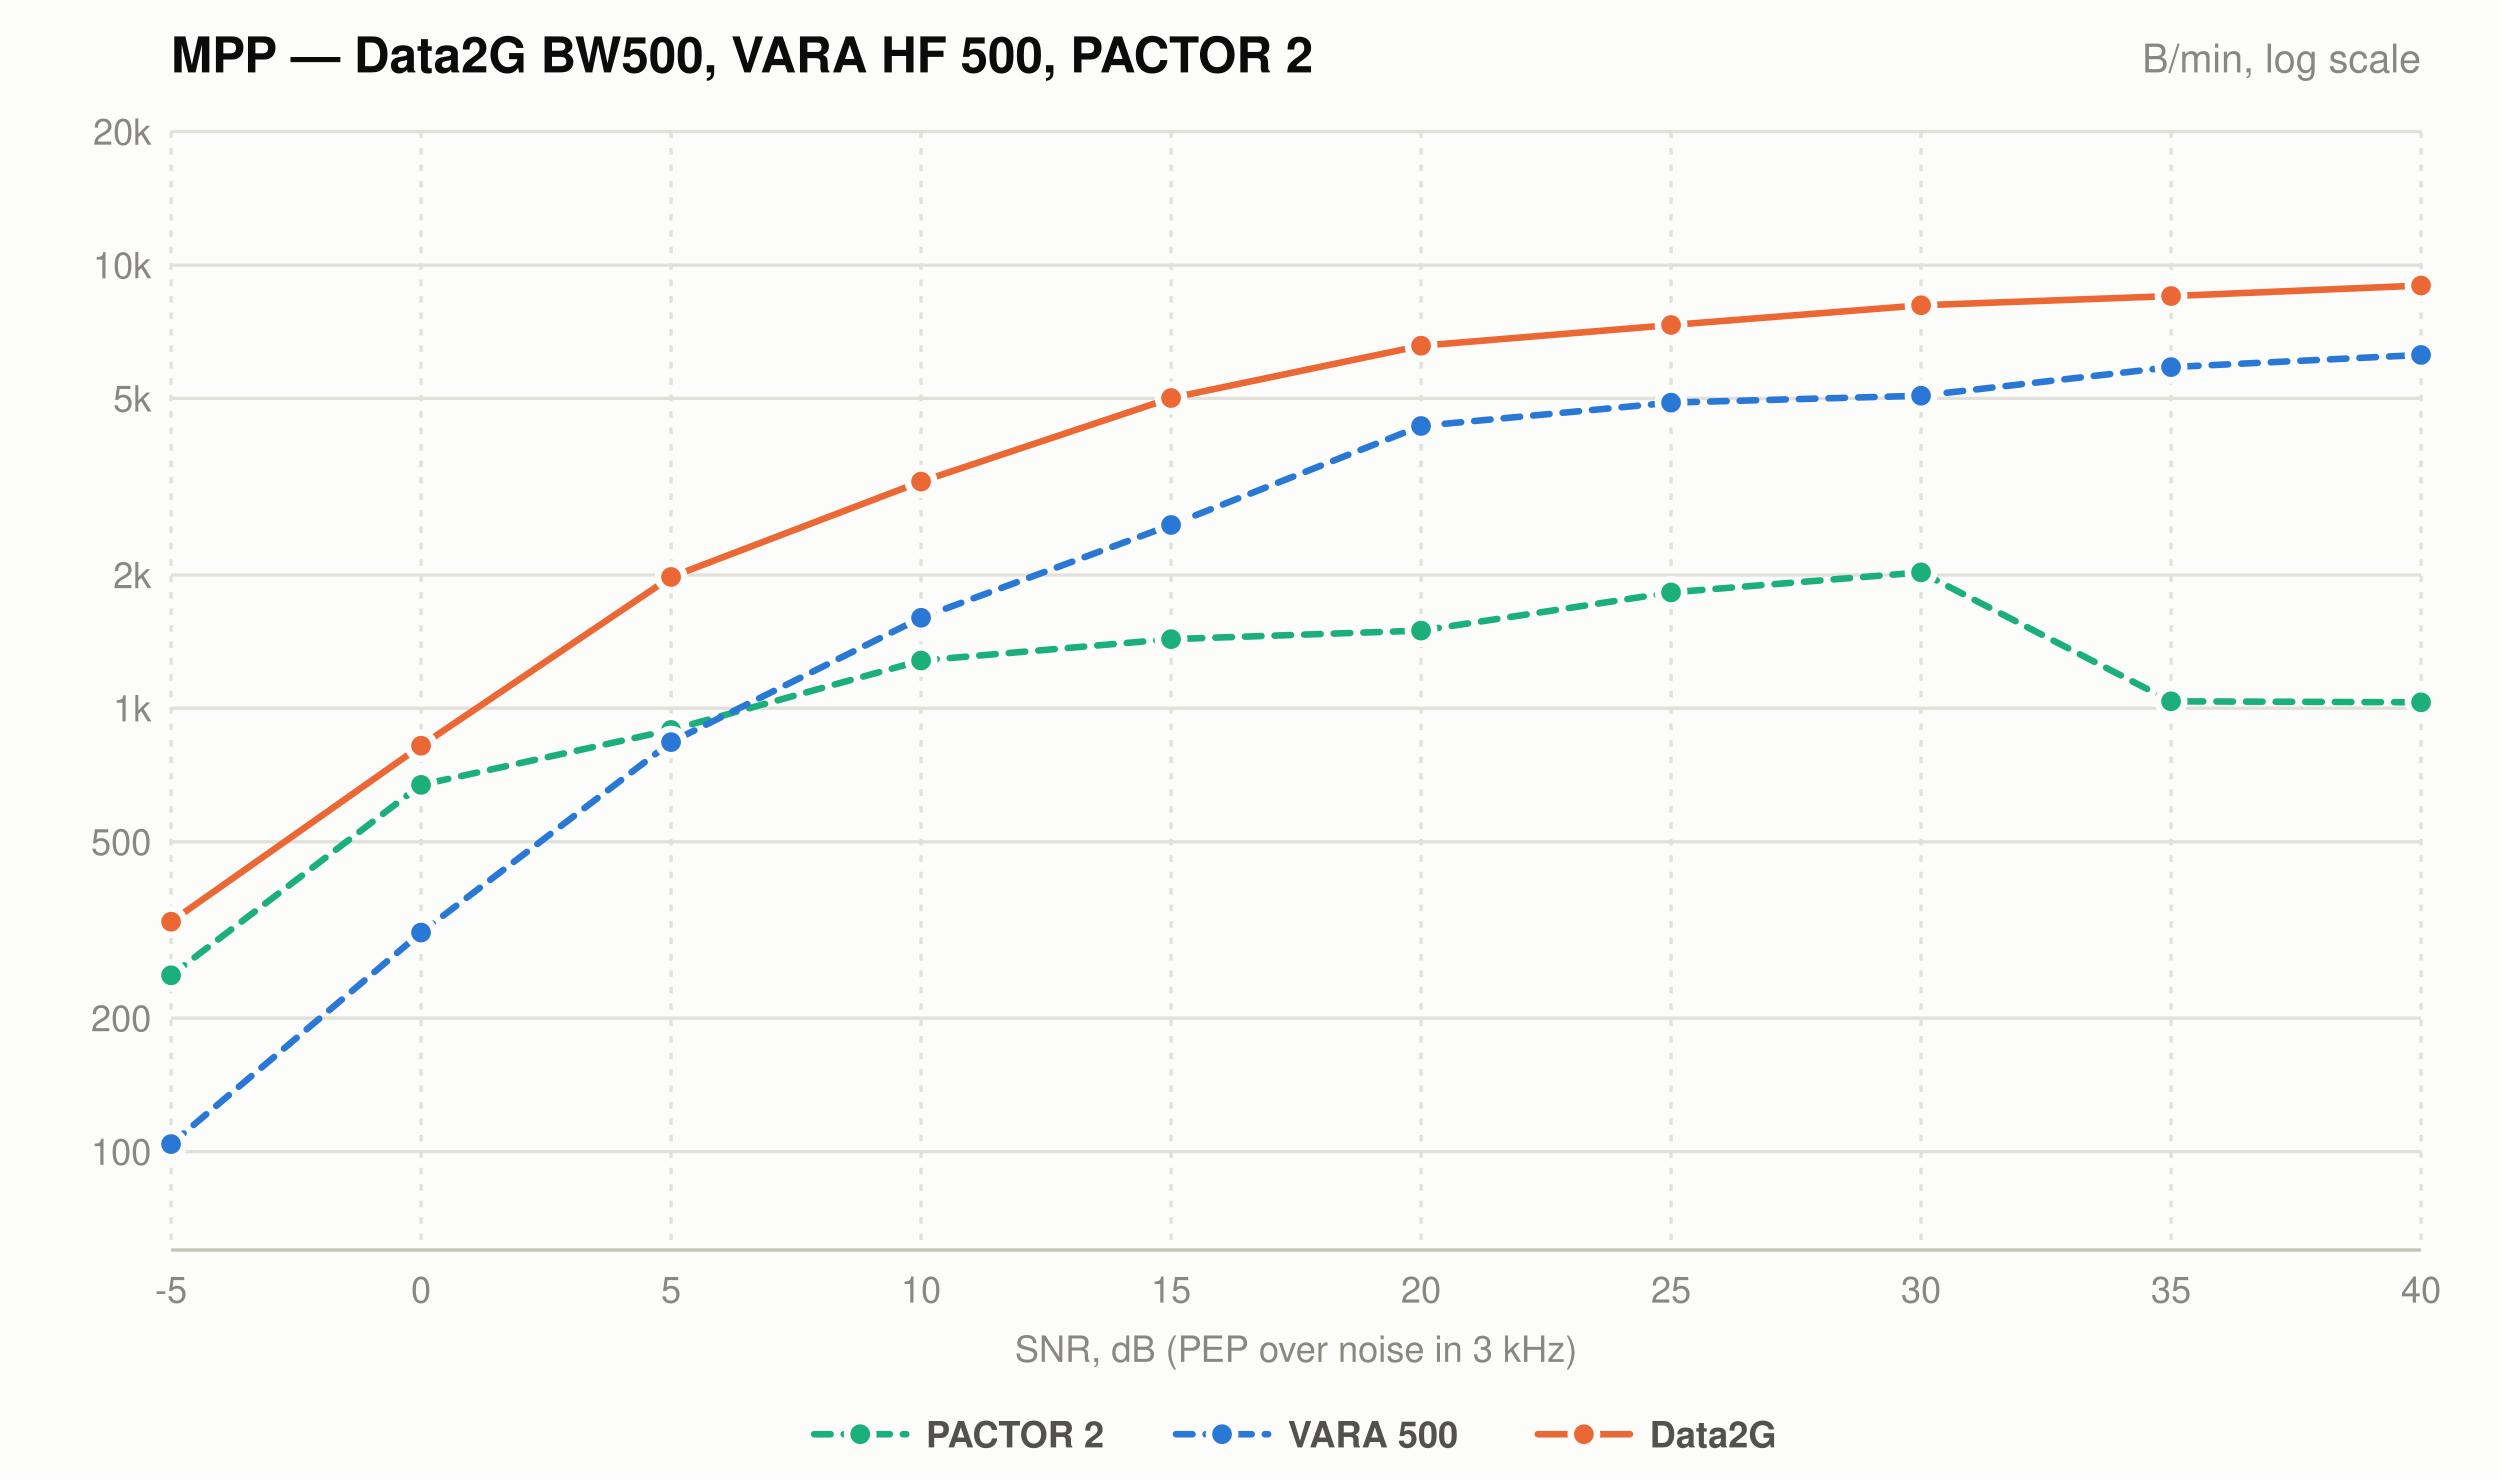
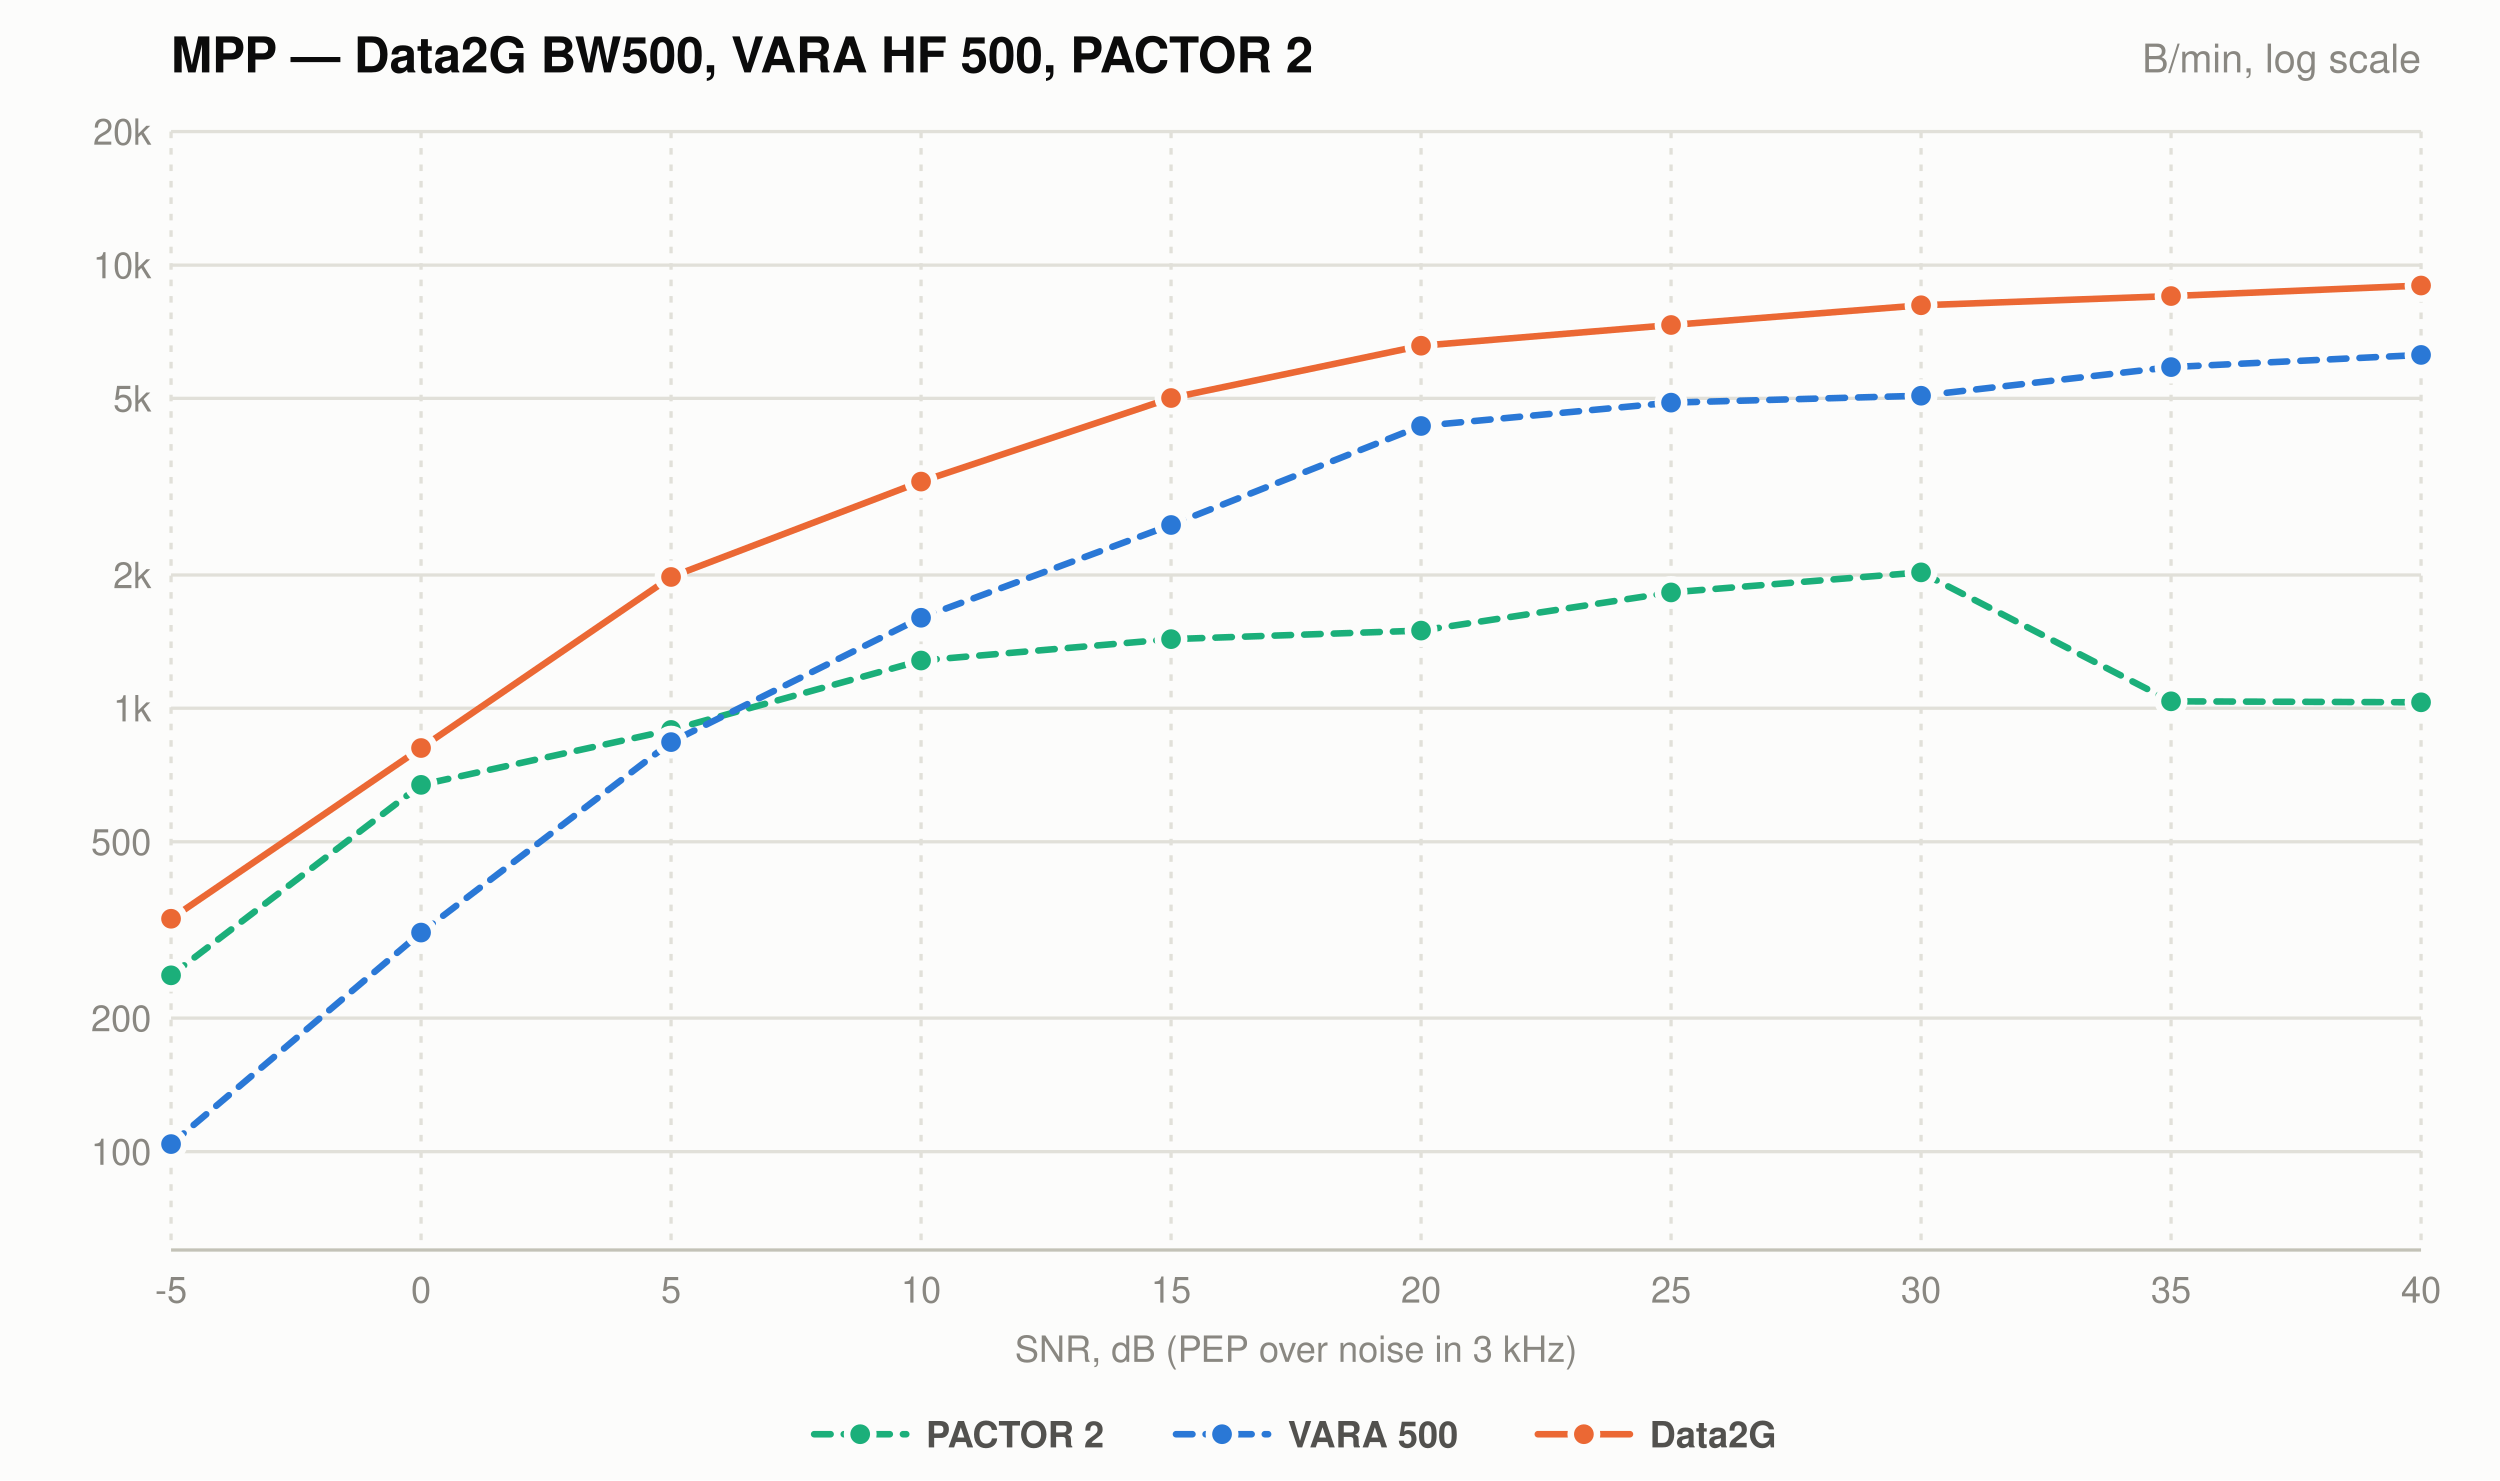
<svg xmlns="http://www.w3.org/2000/svg" viewBox="0 0 760 450" width="760" height="450" font-family="-apple-system, BlinkMacSystemFont, 'Segoe UI', Helvetica, Arial, sans-serif">
  <rect width="760" height="450" fill="#fcfcfb" />
  <text x="52" y="22" font-size="15" font-weight="600" fill="#0b0b0b">MPP — Data2G BW500, VARA HF 500, PACTOR 2</text>
  <text x="736" y="22" font-size="12" fill="#898781" text-anchor="end">B/min, log scale</text>
  <line x1="52" x2="736" y1="350.1" y2="350.1" stroke="#e1e0d9" />
  <text x="46" y="354.1" font-size="11" fill="#898781" text-anchor="end">100</text>
  <line x1="52" x2="736" y1="309.5" y2="309.5" stroke="#e1e0d9" />
  <text x="46" y="313.5" font-size="11" fill="#898781" text-anchor="end">200</text>
  <line x1="52" x2="736" y1="255.9" y2="255.9" stroke="#e1e0d9" />
  <text x="46" y="259.9" font-size="11" fill="#898781" text-anchor="end">500</text>
  <line x1="52" x2="736" y1="215.3" y2="215.3" stroke="#e1e0d9" />
  <text x="46" y="219.3" font-size="11" fill="#898781" text-anchor="end">1k</text>
  <line x1="52" x2="736" y1="174.8" y2="174.8" stroke="#e1e0d9" />
  <text x="46" y="178.8" font-size="11" fill="#898781" text-anchor="end">2k</text>
  <line x1="52" x2="736" y1="121.1" y2="121.1" stroke="#e1e0d9" />
  <text x="46" y="125.1" font-size="11" fill="#898781" text-anchor="end">5k</text>
  <line x1="52" x2="736" y1="80.6" y2="80.6" stroke="#e1e0d9" />
  <text x="46" y="84.6" font-size="11" fill="#898781" text-anchor="end">10k</text>
  <line x1="52" x2="736" y1="40.0" y2="40.0" stroke="#e1e0d9" />
  <text x="46" y="44.0" font-size="11" fill="#898781" text-anchor="end">20k</text>
  <line x1="52.0" x2="52.0" y1="40" y2="380" stroke="#e1e0d9" stroke-dasharray="2 3" />
  <text x="52.0" y="396" font-size="11" fill="#898781" text-anchor="middle">-5</text>
  <line x1="128.0" x2="128.0" y1="40" y2="380" stroke="#e1e0d9" stroke-dasharray="2 3" />
  <text x="128.0" y="396" font-size="11" fill="#898781" text-anchor="middle">0</text>
  <line x1="204.0" x2="204.0" y1="40" y2="380" stroke="#e1e0d9" stroke-dasharray="2 3" />
  <text x="204.0" y="396" font-size="11" fill="#898781" text-anchor="middle">5</text>
  <line x1="280.0" x2="280.0" y1="40" y2="380" stroke="#e1e0d9" stroke-dasharray="2 3" />
  <text x="280.0" y="396" font-size="11" fill="#898781" text-anchor="middle">10</text>
  <line x1="356.0" x2="356.0" y1="40" y2="380" stroke="#e1e0d9" stroke-dasharray="2 3" />
  <text x="356.0" y="396" font-size="11" fill="#898781" text-anchor="middle">15</text>
  <line x1="432.0" x2="432.0" y1="40" y2="380" stroke="#e1e0d9" stroke-dasharray="2 3" />
  <text x="432.0" y="396" font-size="11" fill="#898781" text-anchor="middle">20</text>
  <line x1="508.0" x2="508.0" y1="40" y2="380" stroke="#e1e0d9" stroke-dasharray="2 3" />
  <text x="508.0" y="396" font-size="11" fill="#898781" text-anchor="middle">25</text>
  <line x1="584.0" x2="584.0" y1="40" y2="380" stroke="#e1e0d9" stroke-dasharray="2 3" />
  <text x="584.0" y="396" font-size="11" fill="#898781" text-anchor="middle">30</text>
  <line x1="660.0" x2="660.0" y1="40" y2="380" stroke="#e1e0d9" stroke-dasharray="2 3" />
  <text x="660.0" y="396" font-size="11" fill="#898781" text-anchor="middle">35</text>
  <line x1="736.0" x2="736.0" y1="40" y2="380" stroke="#e1e0d9" stroke-dasharray="2 3" />
  <text x="736.0" y="396" font-size="11" fill="#898781" text-anchor="middle">40</text>
  <line x1="52" x2="736" y1="380" y2="380" stroke="#c3c2b7" />
  <text x="394.0" y="414" font-size="11" fill="#898781" text-anchor="middle">SNR, dB (PEP over noise in 3 kHz)</text>
  <path d="M52.0,296.5L128.0,238.6L204.0,221.9L280.0,200.8L356.0,194.3L432.0,191.7L508.0,180.1L584.0,174.0L660.0,213.2L736.0,213.5" fill="none" stroke="#1baf7a" stroke-width="2" stroke-linejoin="round" stroke-linecap="round" stroke-dasharray="5 4" />
  <circle cx="52.0" cy="296.5" r="4" fill="#1baf7a" stroke="#fcfcfb" stroke-width="2" />
  <circle cx="128.0" cy="238.6" r="4" fill="#1baf7a" stroke="#fcfcfb" stroke-width="2" />
  <circle cx="204.0" cy="221.9" r="4" fill="#1baf7a" stroke="#fcfcfb" stroke-width="2" />
  <circle cx="280.0" cy="200.8" r="4" fill="#1baf7a" stroke="#fcfcfb" stroke-width="2" />
  <circle cx="356.0" cy="194.3" r="4" fill="#1baf7a" stroke="#fcfcfb" stroke-width="2" />
  <circle cx="432.0" cy="191.7" r="4" fill="#1baf7a" stroke="#fcfcfb" stroke-width="2" />
  <circle cx="508.0" cy="180.1" r="4" fill="#1baf7a" stroke="#fcfcfb" stroke-width="2" />
  <circle cx="584.0" cy="174.0" r="4" fill="#1baf7a" stroke="#fcfcfb" stroke-width="2" />
  <circle cx="660.0" cy="213.2" r="4" fill="#1baf7a" stroke="#fcfcfb" stroke-width="2" />
  <circle cx="736.0" cy="213.5" r="4" fill="#1baf7a" stroke="#fcfcfb" stroke-width="2" />
  <path d="M52.0,347.8L128.0,283.5L204.0,225.6L280.0,187.8L356.0,159.6L432.0,129.5L508.0,122.4L584.0,120.3L660.0,111.6L736.0,107.9" fill="none" stroke="#2a78d6" stroke-width="2" stroke-linejoin="round" stroke-linecap="round" stroke-dasharray="5 4" />
  <circle cx="52.0" cy="347.8" r="4" fill="#2a78d6" stroke="#fcfcfb" stroke-width="2" />
  <circle cx="128.0" cy="283.5" r="4" fill="#2a78d6" stroke="#fcfcfb" stroke-width="2" />
  <circle cx="204.0" cy="225.6" r="4" fill="#2a78d6" stroke="#fcfcfb" stroke-width="2" />
  <circle cx="280.0" cy="187.8" r="4" fill="#2a78d6" stroke="#fcfcfb" stroke-width="2" />
  <circle cx="356.0" cy="159.6" r="4" fill="#2a78d6" stroke="#fcfcfb" stroke-width="2" />
  <circle cx="432.0" cy="129.5" r="4" fill="#2a78d6" stroke="#fcfcfb" stroke-width="2" />
  <circle cx="508.0" cy="122.4" r="4" fill="#2a78d6" stroke="#fcfcfb" stroke-width="2" />
  <circle cx="584.0" cy="120.3" r="4" fill="#2a78d6" stroke="#fcfcfb" stroke-width="2" />
  <circle cx="660.0" cy="111.6" r="4" fill="#2a78d6" stroke="#fcfcfb" stroke-width="2" />
  <circle cx="736.0" cy="107.9" r="4" fill="#2a78d6" stroke="#fcfcfb" stroke-width="2" />
-   <path d="M52.0,280.2L128.0,226.7L204.0,175.4L280.0,146.4L356.0,121.0L432.0,105.1L508.0,98.8L584.0,92.8L660.0,90.0L736.0,86.8" fill="none" stroke="#eb6834" stroke-width="2" stroke-linejoin="round" stroke-linecap="round" />
-   <circle cx="52.0" cy="280.2" r="4" fill="#eb6834" stroke="#fcfcfb" stroke-width="2" />
-   <circle cx="128.0" cy="226.7" r="4" fill="#eb6834" stroke="#fcfcfb" stroke-width="2" />
+   <path d="M52.0,279.3L128.0,227.4L204.0,175.4L280.0,146.4L356.0,121.0L432.0,105.1L508.0,98.8L584.0,92.8L660.0,90.0L736.0,86.8" fill="none" stroke="#eb6834" stroke-width="2" stroke-linejoin="round" stroke-linecap="round" />
+   <circle cx="52.0" cy="279.3" r="4" fill="#eb6834" stroke="#fcfcfb" stroke-width="2" />
+   <circle cx="128.0" cy="227.4" r="4" fill="#eb6834" stroke="#fcfcfb" stroke-width="2" />
  <circle cx="204.0" cy="175.4" r="4" fill="#eb6834" stroke="#fcfcfb" stroke-width="2" />
  <circle cx="280.0" cy="146.4" r="4" fill="#eb6834" stroke="#fcfcfb" stroke-width="2" />
  <circle cx="356.0" cy="121.0" r="4" fill="#eb6834" stroke="#fcfcfb" stroke-width="2" />
  <circle cx="432.0" cy="105.1" r="4" fill="#eb6834" stroke="#fcfcfb" stroke-width="2" />
  <circle cx="508.0" cy="98.8" r="4" fill="#eb6834" stroke="#fcfcfb" stroke-width="2" />
  <circle cx="584.0" cy="92.8" r="4" fill="#eb6834" stroke="#fcfcfb" stroke-width="2" />
  <circle cx="660.0" cy="90.0" r="4" fill="#eb6834" stroke="#fcfcfb" stroke-width="2" />
  <circle cx="736.0" cy="86.8" r="4" fill="#eb6834" stroke="#fcfcfb" stroke-width="2" />
  <line x1="247.5" x2="275.5" y1="436" y2="436" stroke="#1baf7a" stroke-width="2" stroke-linecap="round" stroke-dasharray="5 4" />
  <circle cx="261.5" cy="436" r="4" fill="#1baf7a" stroke="#fcfcfb" stroke-width="2" />
  <text x="281.5" y="440" font-size="11" font-weight="600" fill="#52514e">PACTOR 2</text>
  <line x1="357.5" x2="385.5" y1="436" y2="436" stroke="#2a78d6" stroke-width="2" stroke-linecap="round" stroke-dasharray="5 4" />
  <circle cx="371.5" cy="436" r="4" fill="#2a78d6" stroke="#fcfcfb" stroke-width="2" />
  <text x="391.5" y="440" font-size="11" font-weight="600" fill="#52514e">VARA 500</text>
  <line x1="467.5" x2="495.5" y1="436" y2="436" stroke="#eb6834" stroke-width="2" stroke-linecap="round" />
  <circle cx="481.5" cy="436" r="4" fill="#eb6834" stroke="#fcfcfb" stroke-width="2" />
  <text x="501.5" y="440" font-size="11" font-weight="600" fill="#52514e">Data2G</text>
</svg>
